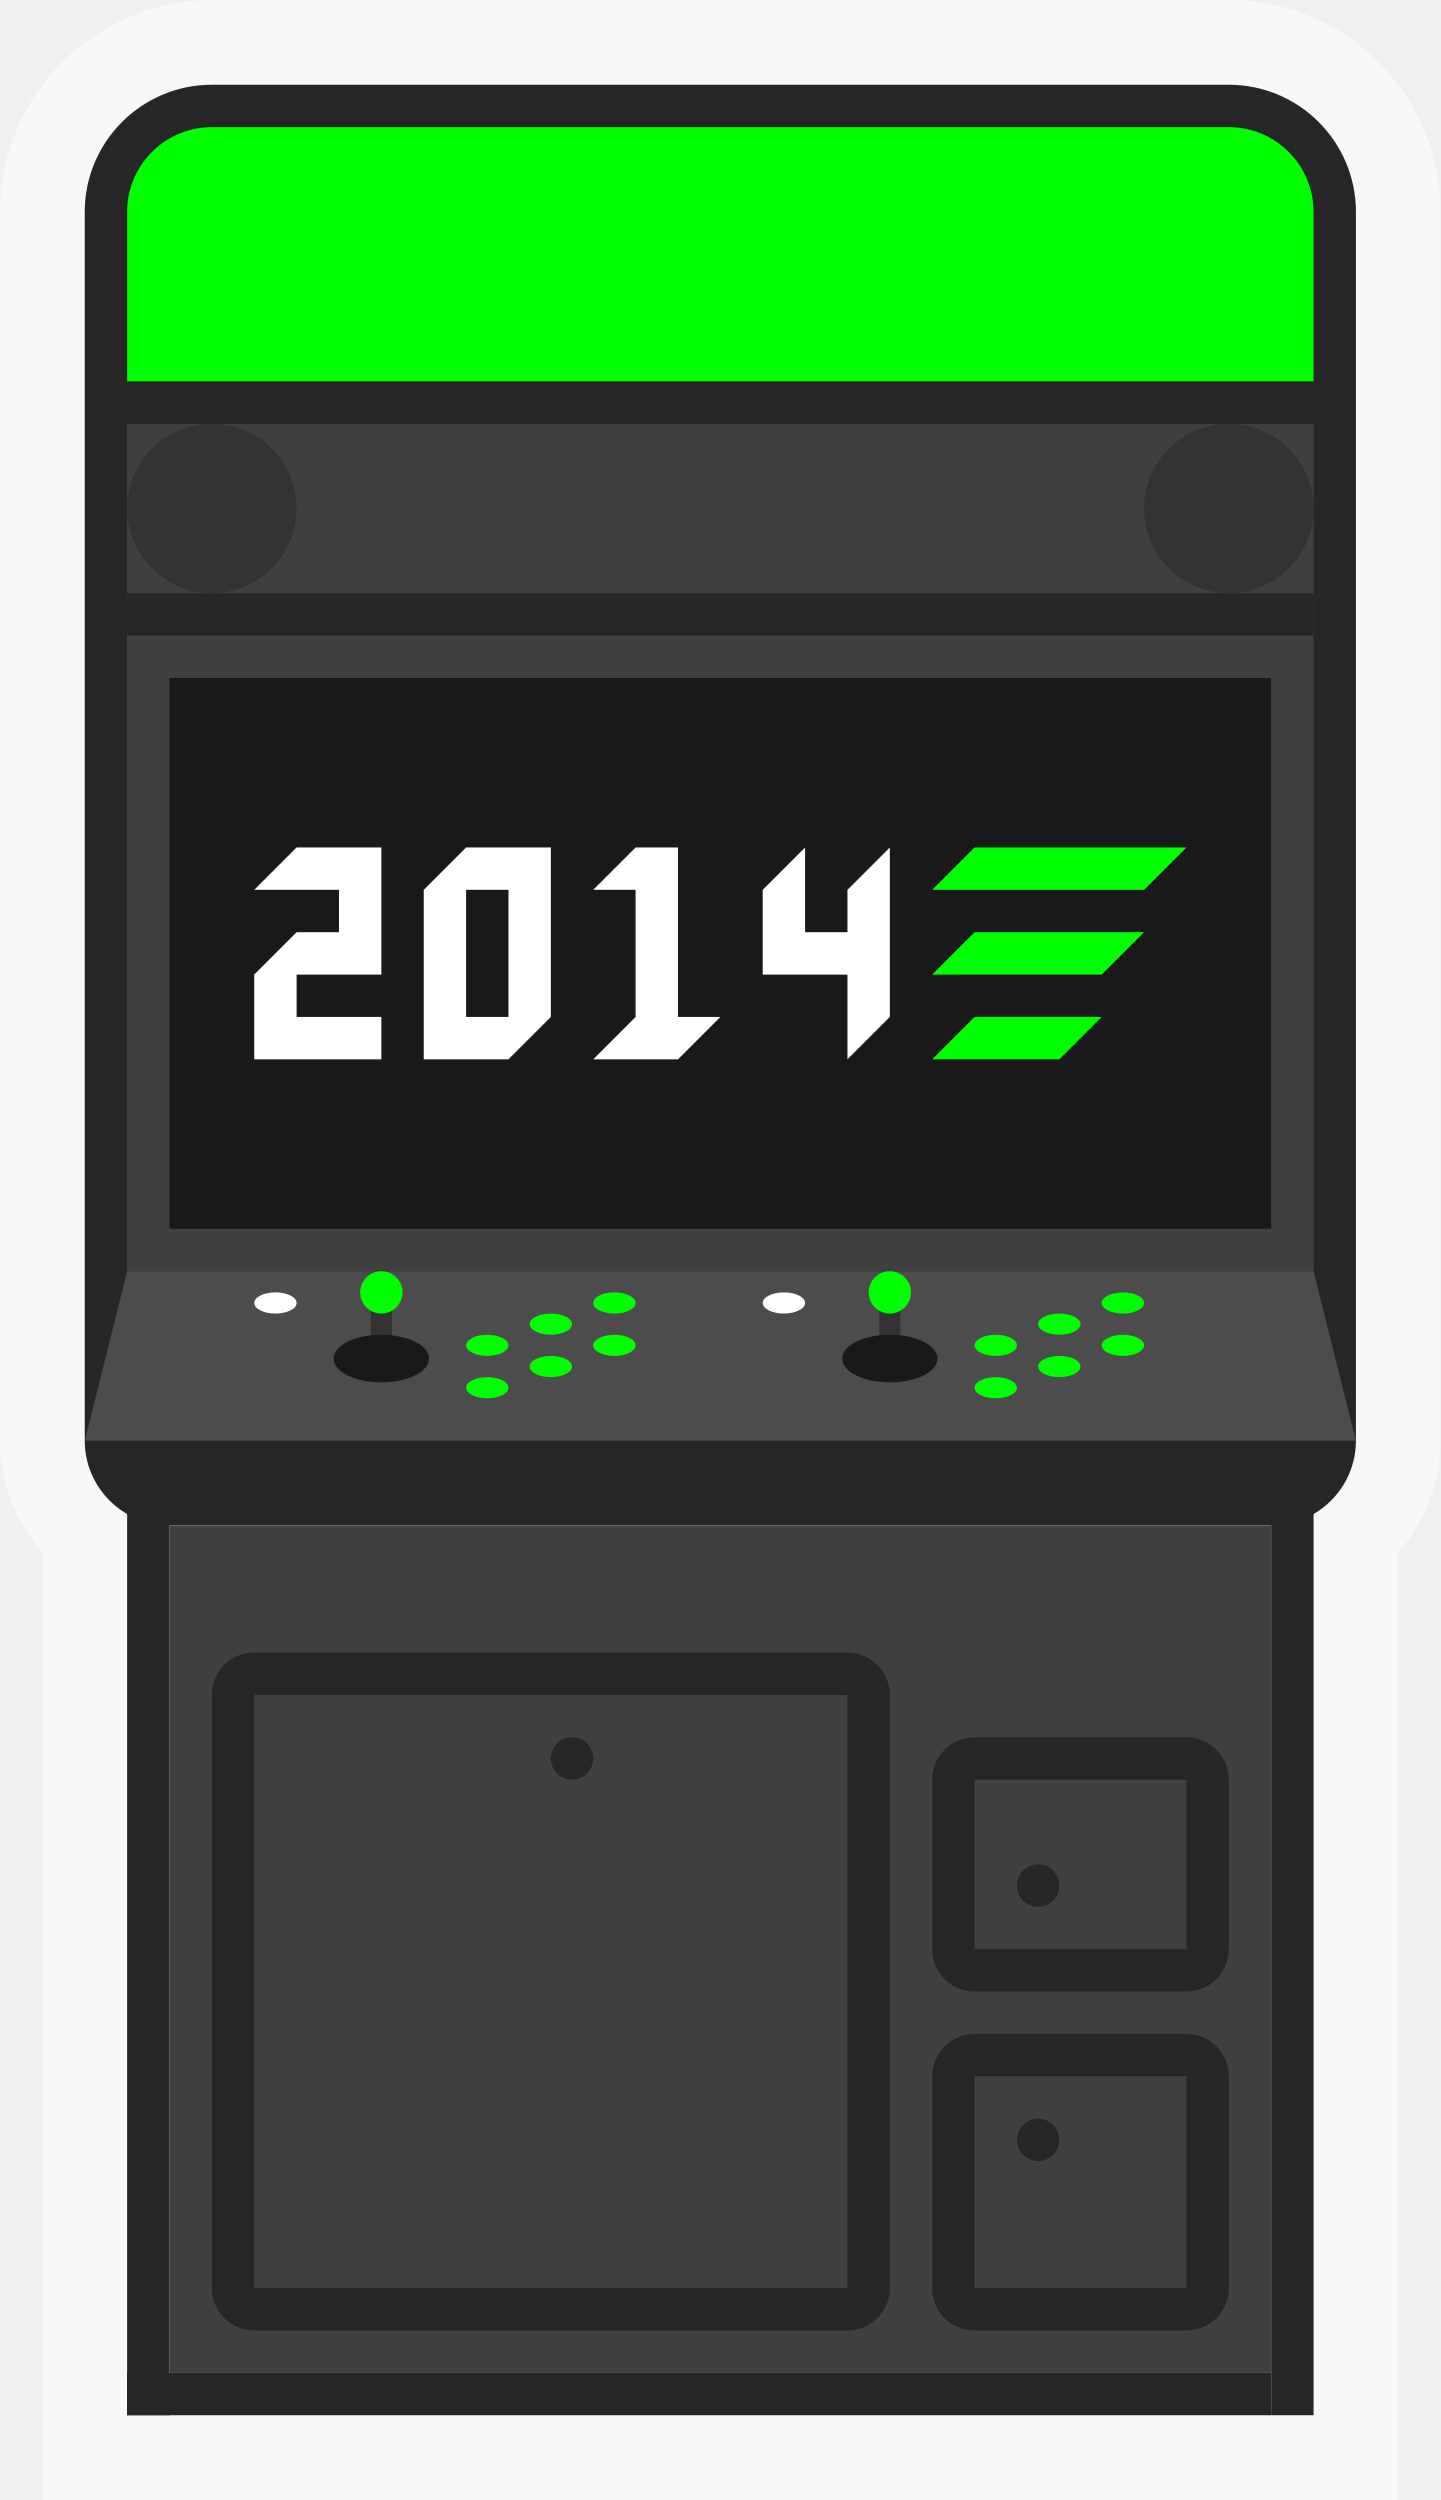
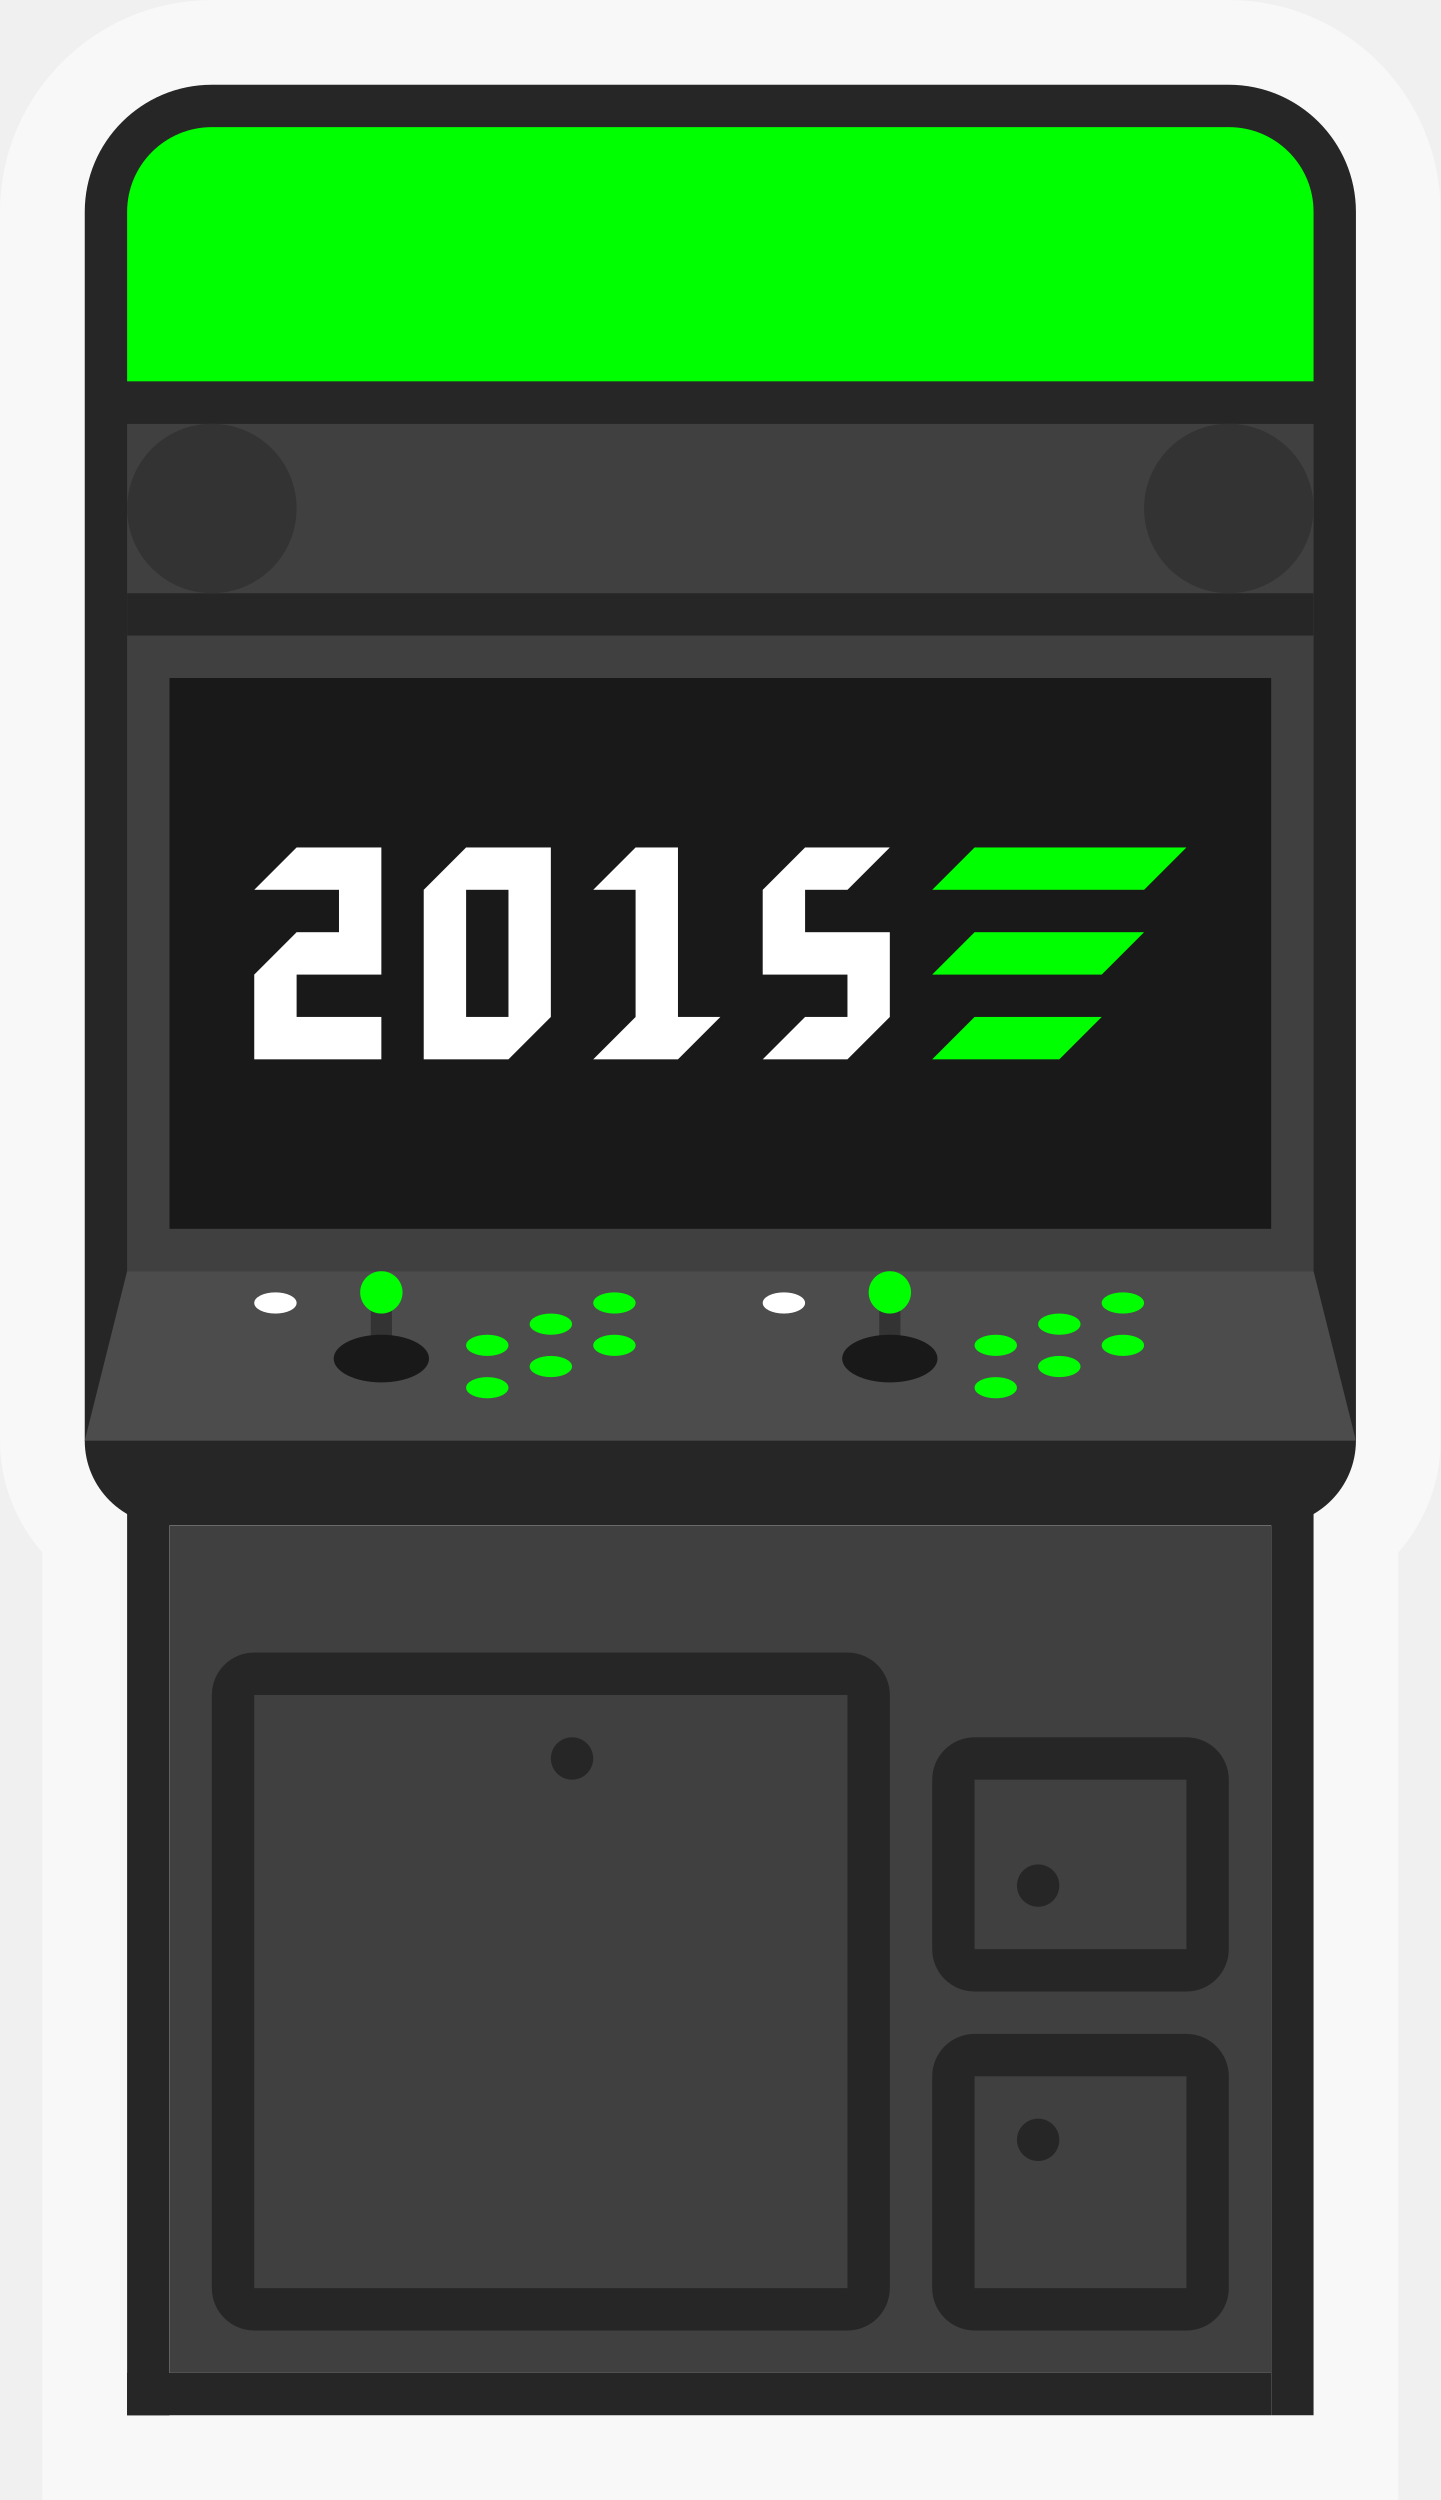
<svg xmlns="http://www.w3.org/2000/svg" viewBox="0 0 181.333 314.667" height="314.667" width="181.333" xml:space="preserve" id="svg2" version="1.1">
  <defs id="defs6">
    <clipPath id="clipPath18" clipPathUnits="userSpaceOnUse">
      <path id="path16" d="M 0,256 H 256 V 0 H 0 Z" />
    </clipPath>
    <clipPath id="clipPath26" clipPathUnits="userSpaceOnUse">
      <path id="path24" d="M 60,244 H 196 V 8 H 60 Z" />
    </clipPath>
  </defs>
  <g transform="matrix(1.333333,0,0,-1.333333,-80,325.3333)" id="g10">
    <g id="g12">
      <g clip-path="url(#clipPath18)" id="g14">
        <g id="g20">
          <g id="g22" />
          <g id="g34">
            <g style="opacity:0.5" id="g32" clip-path="url(#clipPath26)">
              <g id="g30" transform="translate(176,244)">
                <path id="path28" style="fill:#ffffff;fill-opacity:1;fill-rule:nonzero;stroke:none" d="m 0,0 h -96 c -11.028,0 -20,-8.972 -20,-20 v -116 c 0,-3.928 1.465,-7.677 4,-10.561 V -224 v -4 -8 h 8 4 104 4 8 v 8 81.439 c 2.535,2.884 4,6.633 4,10.561 V -20 C 20,-8.972 11.028,0 0,0" />
              </g>
            </g>
          </g>
        </g>
        <g transform="translate(176,236)" id="g36">
          <path id="path38" style="fill:#262626;fill-opacity:1;fill-rule:nonzero;stroke:none" d="m 0,0 h -96 c -6.617,0 -12,-5.383 -12,-12 v -116 c 0,-4.411 3.589,-8 8,-8 H 4 c 4.411,0 8,3.589 8,8 V -12 C 12,-5.383 6.617,0 0,0" />
        </g>
        <path id="path40" style="fill:#404040;fill-opacity:1;fill-rule:nonzero;stroke:none" d="M 184,124 H 72 v 80 h 112 z" />
        <path id="path42" style="fill:#404040;fill-opacity:1;fill-rule:nonzero;stroke:none" d="M 180,20 H 76 v 80 h 104 z" />
        <path id="path44" style="fill:#191919;fill-opacity:1;fill-rule:nonzero;stroke:none" d="M 180,128 H 76 v 52 h 104 z" />
        <path id="path46" style="fill:#262626;fill-opacity:1;fill-rule:nonzero;stroke:none" d="M 76,104 H 72 V 16 h 4 z" />
        <path id="path48" style="fill:#262626;fill-opacity:1;fill-rule:nonzero;stroke:none" d="m 184,16 h -4 v 88 h 4 z" />
        <path id="path50" style="fill:#262626;fill-opacity:1;fill-rule:nonzero;stroke:none" d="M 180,16 H 72 v 4 h 108 z" />
        <path id="path52" style="fill:#262626;fill-opacity:1;fill-rule:nonzero;stroke:none" d="M 140,28 H 84 v 56 h 56 z m 0,60 H 84 c -2.209,0 -4,-1.791 -4,-4 V 28 c 0,-2.209 1.791,-4 4,-4 h 56 c 2.209,0 4,1.791 4,4 v 56 c 0,2.209 -1.791,4 -4,4" />
        <path id="path54" style="fill:#262626;fill-opacity:1;fill-rule:nonzero;stroke:none" d="m 172,60 h -20 v 16 h 20 z m 0,20 h -20 c -2.209,0 -4,-1.791 -4,-4 V 60 c 0,-2.209 1.791,-4 4,-4 h 20 c 2.209,0 4,1.791 4,4 v 16 c 0,2.209 -1.791,4 -4,4" />
        <path id="path56" style="fill:#262626;fill-opacity:1;fill-rule:nonzero;stroke:none" d="m 152,48 h 20 V 28 h -20 z m 20,4 h -20 c -2.209,0 -4,-1.791 -4,-4 V 28 c 0,-2.209 1.791,-4 4,-4 h 20 c 2.209,0 4,1.791 4,4 v 20 c 0,2.209 -1.791,4 -4,4" />
        <path id="path58" style="fill:#262626;fill-opacity:1;fill-rule:nonzero;stroke:none" d="M 184,204 H 72 v 4 h 112 z" />
        <path id="path60" style="fill:#262626;fill-opacity:1;fill-rule:nonzero;stroke:none" d="M 184,184 H 72 v 4 h 112 z" />
        <g transform="translate(84,160)" id="g62">
          <path id="path64" style="fill:#ffffff;fill-opacity:1;fill-rule:nonzero;stroke:none" d="M 0,0 H 8 V -4 H 4 L 0,-8 v -8 h 4 8 v 4 H 4 v 4 h 4 4 V 0 4 H 4 Z" />
        </g>
        <path id="path66" style="fill:#ffffff;fill-opacity:1;fill-rule:nonzero;stroke:none" d="m 104,160 h 4 v -12 h -4 z m 0,4 -4,-4 v -16 h 4 4 l 4,4 v 16 h -4 z" />
        <g transform="translate(124,148)" id="g68">
          <path id="path70" style="fill:#ffffff;fill-opacity:1;fill-rule:nonzero;stroke:none" d="m 0,0 v 16 h -4 l -4,-4 h 4 V 0 l -4,-4 h 4 4 l 4,4 z" />
        </g>
        <g transform="translate(168,160)" id="g72">
          <path id="path74" style="fill:#00ff00;fill-opacity:1;fill-rule:nonzero;stroke:none" d="m 0,0 h -20 l 4,4 H 4 Z" />
        </g>
        <g transform="translate(164,152)" id="g76">
          <path id="path78" style="fill:#00ff00;fill-opacity:1;fill-rule:nonzero;stroke:none" d="m 0,0 h -16 l 4,4 H 4 Z" />
        </g>
        <g transform="translate(160,144)" id="g80">
          <path id="path82" style="fill:#00ff00;fill-opacity:1;fill-rule:nonzero;stroke:none" d="m 0,0 h -12 l 4,4 H 4 Z" />
        </g>
        <g transform="translate(140,160)" id="g84">
-           <path id="path86" style="fill:#ffffff;fill-opacity:1;fill-rule:nonzero;stroke:none" d="M 0,0 V -4 H -4 V 4 L -8,0 v -8 h 8 v -8 l 4,4 V 4 Z" />
+           <path id="path86" style="fill:#ffffff;fill-opacity:1;fill-rule:nonzero;stroke:none" d="M 0,0 4,4 H -4 L -8,0 v -8 h 8 v -4 h -4 l -4,-4 h 8 l 4,4 v 8 H 0 -4 v 4 z" />
        </g>
        <g transform="translate(176,232)" id="g88">
          <path id="path90" style="fill:#00ff00;fill-opacity:1;fill-rule:nonzero;stroke:none" d="m 0,0 h -96 c -4.418,0 -8,-3.582 -8,-8 V -24 H 8 V -8 C 8,-3.582 4.418,0 0,0" />
        </g>
        <g transform="translate(88,196)" id="g92">
          <path id="path94" style="fill:#333333;fill-opacity:1;fill-rule:nonzero;stroke:none" d="m 0,0 c 0,-4.418 -3.582,-8 -8,-8 -4.418,0 -8,3.582 -8,8 0,4.418 3.582,8 8,8 4.418,0 8,-3.582 8,-8" />
        </g>
        <g transform="translate(184,196)" id="g96">
          <path id="path98" style="fill:#333333;fill-opacity:1;fill-rule:nonzero;stroke:none" d="m 0,0 c 0,-4.418 -3.582,-8 -8,-8 -4.418,0 -8,3.582 -8,8 0,4.418 3.582,8 8,8 4.418,0 8,-3.582 8,-8" />
        </g>
        <g transform="translate(116,78)" id="g100">
          <path id="path102" style="fill:#262626;fill-opacity:1;fill-rule:nonzero;stroke:none" d="m 0,0 c 0,-1.104 -0.896,-2 -2,-2 -1.104,0 -2,0.896 -2,2 0,1.104 0.896,2 2,2 1.104,0 2,-0.896 2,-2" />
        </g>
        <g transform="translate(160,66)" id="g104">
          <path id="path106" style="fill:#262626;fill-opacity:1;fill-rule:nonzero;stroke:none" d="m 0,0 c 0,-1.104 -0.896,-2 -2,-2 -1.104,0 -2,0.896 -2,2 0,1.104 0.896,2 2,2 1.104,0 2,-0.896 2,-2" />
        </g>
        <g transform="translate(160,42)" id="g108">
          <path id="path110" style="fill:#262626;fill-opacity:1;fill-rule:nonzero;stroke:none" d="m 0,0 c 0,-1.104 -0.896,-2 -2,-2 -1.104,0 -2,0.896 -2,2 0,1.104 0.896,2 2,2 1.104,0 2,-0.896 2,-2" />
        </g>
        <g transform="translate(68,108)" id="g112">
          <path id="path114" style="fill:#4c4c4c;fill-opacity:1;fill-rule:nonzero;stroke:none" d="M 0,0 4,16 H 116 L 120,0 Z" />
        </g>
        <g transform="translate(96,116)" id="g116">
          <path id="path118" style="fill:#333333;fill-opacity:1;fill-rule:nonzero;stroke:none" d="M 0,0 V 0 C 0.552,0 1,0.447 1,1 V 7 C 1,7.553 0.552,8 0,8 -0.552,8 -1,7.553 -1,7 V 1 C -1,0.447 -0.552,0 0,0" />
        </g>
        <g transform="translate(114,119)" id="g120">
          <path id="path122" style="fill:#00ff00;fill-opacity:1;fill-rule:nonzero;stroke:none" d="m 0,0 c 0,-0.553 -0.896,-1 -2,-1 -1.104,0 -2,0.447 -2,1 0,0.553 0.896,1 2,1 1.104,0 2,-0.447 2,-1" />
        </g>
        <g transform="translate(120,121)" id="g124">
          <path id="path126" style="fill:#00ff00;fill-opacity:1;fill-rule:nonzero;stroke:none" d="m 0,0 c 0,-0.553 -0.896,-1 -2,-1 -1.104,0 -2,0.447 -2,1 0,0.553 0.896,1 2,1 1.104,0 2,-0.447 2,-1" />
        </g>
        <g transform="translate(88,121)" id="g128">
          <path id="path130" style="fill:#ffffff;fill-opacity:1;fill-rule:nonzero;stroke:none" d="m 0,0 c 0,-0.553 -0.896,-1 -2,-1 -1.104,0 -2,0.447 -2,1 0,0.553 0.896,1 2,1 1.104,0 2,-0.447 2,-1" />
        </g>
        <g transform="translate(108,117)" id="g132">
          <path id="path134" style="fill:#00ff00;fill-opacity:1;fill-rule:nonzero;stroke:none" d="m 0,0 c 0,-0.553 -0.896,-1 -2,-1 -1.104,0 -2,0.447 -2,1 0,0.553 0.896,1 2,1 1.104,0 2,-0.447 2,-1" />
        </g>
        <g transform="translate(114,115)" id="g136">
          <path id="path138" style="fill:#00ff00;fill-opacity:1;fill-rule:nonzero;stroke:none" d="m 0,0 c 0,-0.553 -0.896,-1 -2,-1 -1.104,0 -2,0.447 -2,1 0,0.553 0.896,1 2,1 1.104,0 2,-0.447 2,-1" />
        </g>
        <g transform="translate(120,117)" id="g140">
          <path id="path142" style="fill:#00ff00;fill-opacity:1;fill-rule:nonzero;stroke:none" d="m 0,0 c 0,-0.553 -0.896,-1 -2,-1 -1.104,0 -2,0.447 -2,1 0,0.553 0.896,1 2,1 1.104,0 2,-0.447 2,-1" />
        </g>
        <g transform="translate(108,113)" id="g144">
          <path id="path146" style="fill:#00ff00;fill-opacity:1;fill-rule:nonzero;stroke:none" d="m 0,0 c 0,-0.553 -0.896,-1 -2,-1 -1.104,0 -2,0.447 -2,1 0,0.553 0.896,1 2,1 1.104,0 2,-0.447 2,-1" />
        </g>
        <g transform="translate(100.5,115.75)" id="g148">
          <path id="path150" style="fill:#191919;fill-opacity:1;fill-rule:nonzero;stroke:none" d="M 0,0 C 0,-1.242 -2.015,-2.25 -4.5,-2.25 -6.985,-2.25 -9,-1.242 -9,0 -9,1.242 -6.985,2.25 -4.5,2.25 -2.015,2.25 0,1.242 0,0" />
        </g>
        <g transform="translate(98,122)" id="g152">
          <path id="path154" style="fill:#00ff00;fill-opacity:1;fill-rule:nonzero;stroke:none" d="m 0,0 c 0,-1.104 -0.896,-2 -2,-2 -1.104,0 -2,0.896 -2,2 0,1.104 0.896,2 2,2 1.104,0 2,-0.896 2,-2" />
        </g>
        <g transform="translate(144,116)" id="g156">
          <path id="path158" style="fill:#333333;fill-opacity:1;fill-rule:nonzero;stroke:none" d="M 0,0 V 0 C 0.553,0 1,0.447 1,1 V 7 C 1,7.553 0.553,8 0,8 -0.553,8 -1,7.553 -1,7 V 1 C -1,0.447 -0.553,0 0,0" />
        </g>
        <g transform="translate(162,119)" id="g160">
          <path id="path162" style="fill:#00ff00;fill-opacity:1;fill-rule:nonzero;stroke:none" d="m 0,0 c 0,-0.553 -0.896,-1 -2,-1 -1.104,0 -2,0.447 -2,1 0,0.553 0.896,1 2,1 1.104,0 2,-0.447 2,-1" />
        </g>
        <g transform="translate(168,121)" id="g164">
          <path id="path166" style="fill:#00ff00;fill-opacity:1;fill-rule:nonzero;stroke:none" d="m 0,0 c 0,-0.553 -0.896,-1 -2,-1 -1.104,0 -2,0.447 -2,1 0,0.553 0.896,1 2,1 1.104,0 2,-0.447 2,-1" />
        </g>
        <g transform="translate(136,121)" id="g168">
          <path id="path170" style="fill:#ffffff;fill-opacity:1;fill-rule:nonzero;stroke:none" d="m 0,0 c 0,-0.553 -0.896,-1 -2,-1 -1.104,0 -2,0.447 -2,1 0,0.553 0.896,1 2,1 1.104,0 2,-0.447 2,-1" />
        </g>
        <g transform="translate(156,117)" id="g172">
          <path id="path174" style="fill:#00ff00;fill-opacity:1;fill-rule:nonzero;stroke:none" d="m 0,0 c 0,-0.553 -0.896,-1 -2,-1 -1.104,0 -2,0.447 -2,1 0,0.553 0.896,1 2,1 1.104,0 2,-0.447 2,-1" />
        </g>
        <g transform="translate(162,115)" id="g176">
          <path id="path178" style="fill:#00ff00;fill-opacity:1;fill-rule:nonzero;stroke:none" d="m 0,0 c 0,-0.553 -0.896,-1 -2,-1 -1.104,0 -2,0.447 -2,1 0,0.553 0.896,1 2,1 1.104,0 2,-0.447 2,-1" />
        </g>
        <g transform="translate(168,117)" id="g180">
          <path id="path182" style="fill:#00ff00;fill-opacity:1;fill-rule:nonzero;stroke:none" d="m 0,0 c 0,-0.553 -0.896,-1 -2,-1 -1.104,0 -2,0.447 -2,1 0,0.553 0.896,1 2,1 1.104,0 2,-0.447 2,-1" />
        </g>
        <g transform="translate(156,113)" id="g184">
          <path id="path186" style="fill:#00ff00;fill-opacity:1;fill-rule:nonzero;stroke:none" d="m 0,0 c 0,-0.553 -0.896,-1 -2,-1 -1.104,0 -2,0.447 -2,1 0,0.553 0.896,1 2,1 1.104,0 2,-0.447 2,-1" />
        </g>
        <g transform="translate(148.5,115.75)" id="g188">
          <path id="path190" style="fill:#191919;fill-opacity:1;fill-rule:nonzero;stroke:none" d="M 0,0 C 0,-1.242 -2.015,-2.25 -4.5,-2.25 -6.985,-2.25 -9,-1.242 -9,0 -9,1.242 -6.985,2.25 -4.5,2.25 -2.015,2.25 0,1.242 0,0" />
        </g>
        <g transform="translate(146,122)" id="g192">
          <path id="path194" style="fill:#00ff00;fill-opacity:1;fill-rule:nonzero;stroke:none" d="m 0,0 c 0,-1.104 -0.896,-2 -2,-2 -1.104,0 -2,0.896 -2,2 0,1.104 0.896,2 2,2 1.104,0 2,-0.896 2,-2" />
        </g>
      </g>
    </g>
  </g>
</svg>
